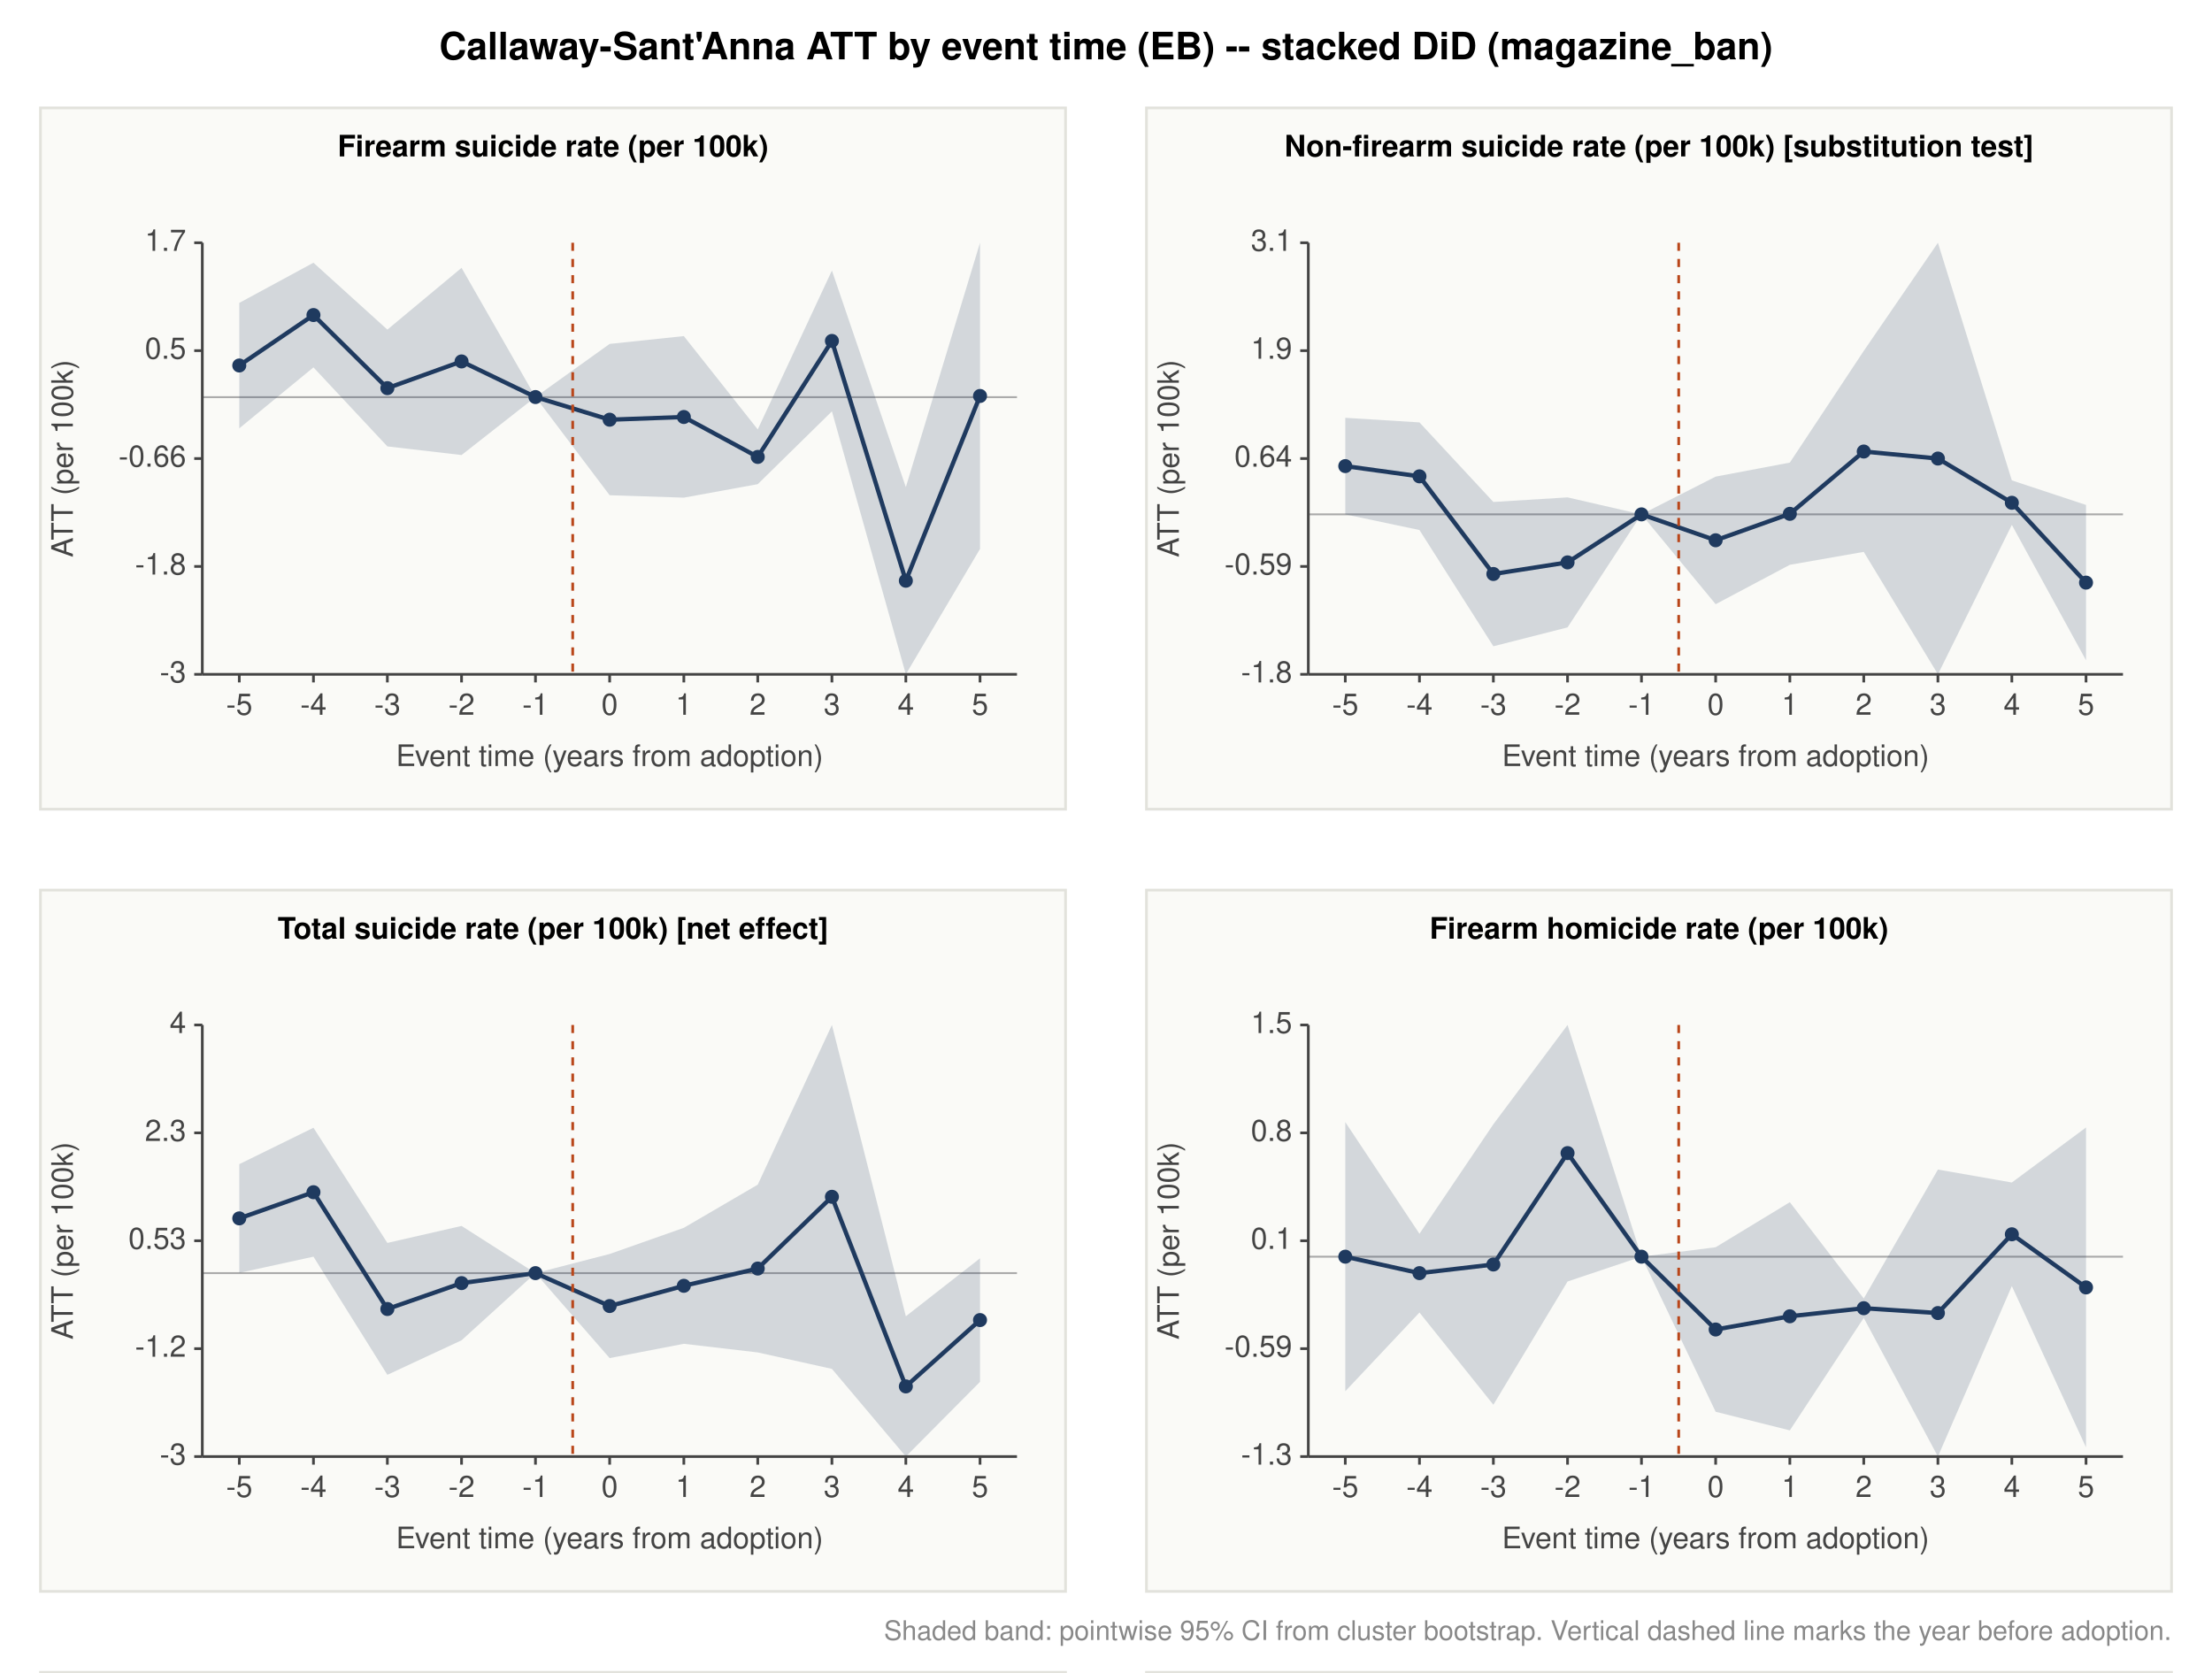
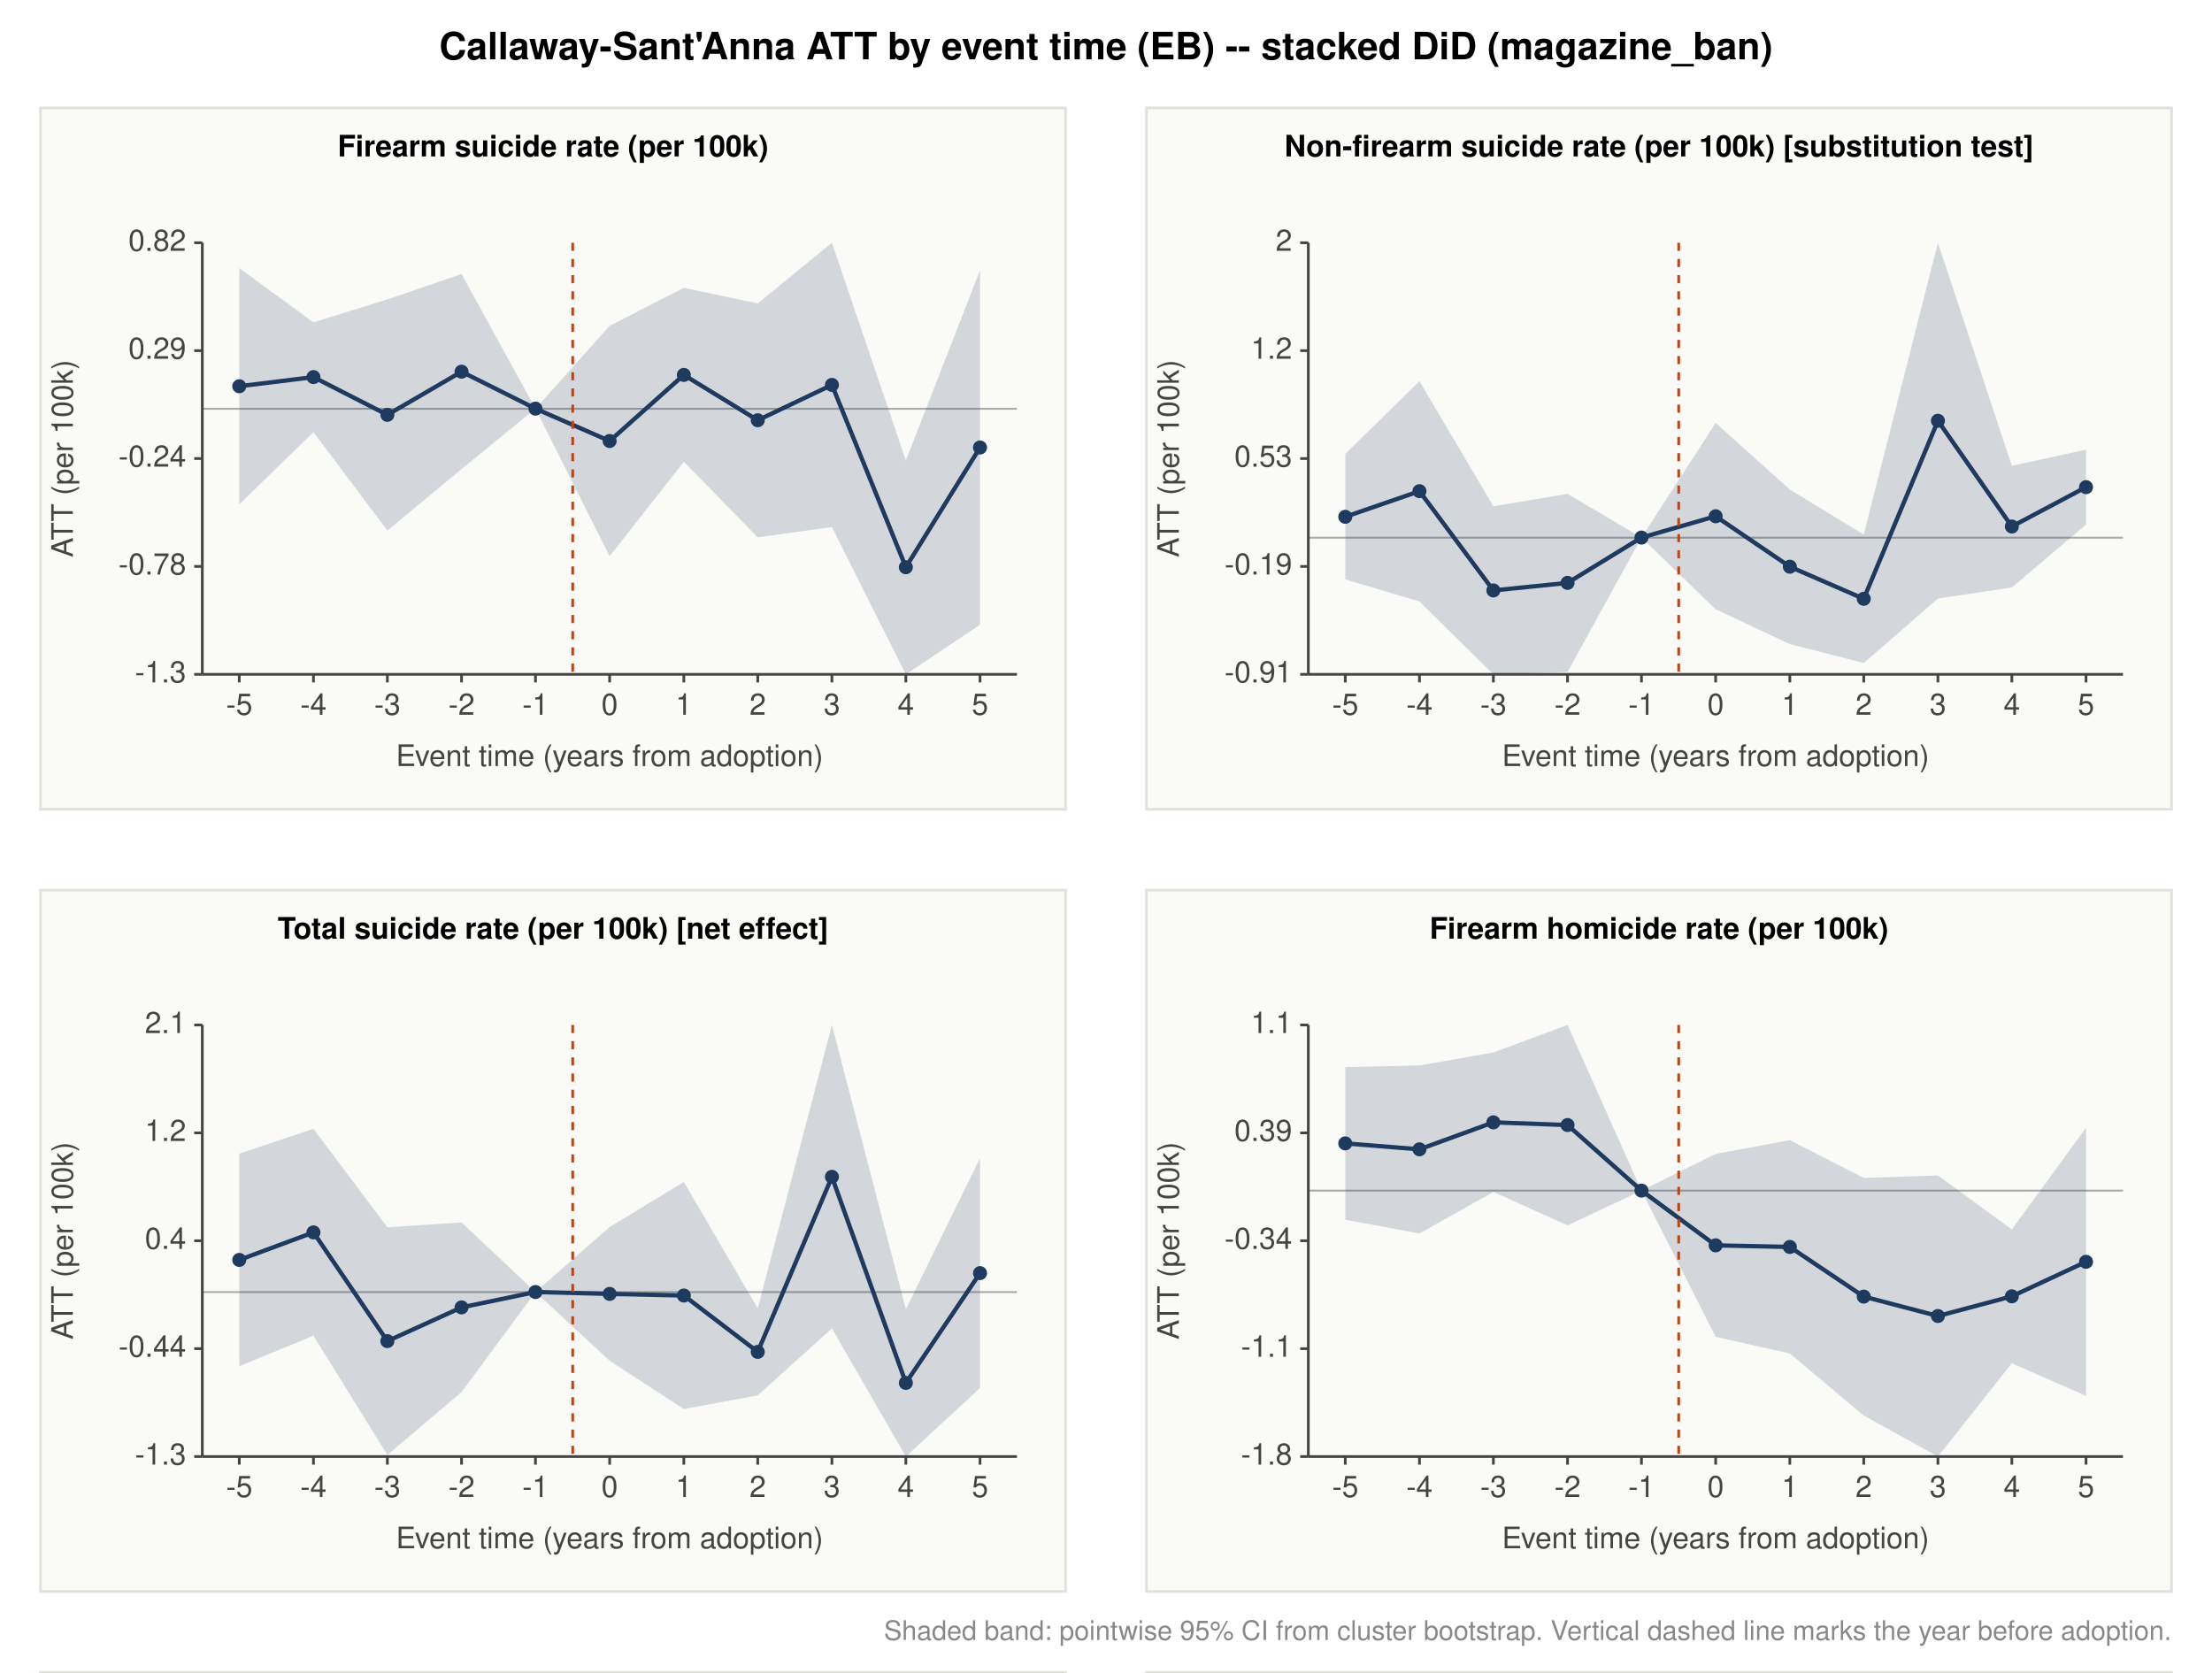
<svg xmlns="http://www.w3.org/2000/svg" viewBox="0 0 820 620" font-family="-apple-system, Segoe UI, Helvetica, Arial, sans-serif" font-size="11">
  <text x="410.0" y="22" text-anchor="middle" font-size="14" font-weight="600">Callaway-Sant'Anna ATT by event time (EB) -- stacked DiD (magazine_ban)</text>
  <rect x="15" y="40" width="380" height="260" fill="#fafaf7" stroke="#e2e2dc" />
  <text x="205.0" y="58" text-anchor="middle" font-weight="600">Firearm suicide rate (per 100k)</text>
-   <line x1="75" y1="147.247" x2="377" y2="147.247" stroke="#aaaaaa" stroke-width="0.7" />
-   <polygon points="88.7,112.3 116.2,97.4 143.6,122.2 171.1,99.3 198.5,147.2 226.0,127.5 253.5,124.6 280.9,159.2 308.4,100.3 335.8,180.6 363.3,90.0 363.3,203.5 335.8,250.0 308.4,152.5 280.9,179.5 253.5,184.5 226.0,183.6 198.5,147.2 171.1,168.7 143.6,165.5 116.2,136.2 88.7,158.8" fill="#1f3a5f" opacity="0.18" />
-   <polyline points="88.7,135.5 116.2,116.8 143.6,143.9 171.1,134.0 198.5,147.2 226.0,155.6 253.5,154.6 280.9,169.4 308.4,126.4 335.8,215.3 363.3,146.8" fill="none" stroke="#1f3a5f" stroke-width="1.6" />
-   <circle cx="88.7" cy="135.5" r="2.6" fill="#1f3a5f" />
-   <circle cx="116.2" cy="116.8" r="2.6" fill="#1f3a5f" />
-   <circle cx="143.6" cy="143.9" r="2.6" fill="#1f3a5f" />
-   <circle cx="171.1" cy="134.0" r="2.6" fill="#1f3a5f" />
-   <circle cx="198.5" cy="147.2" r="2.6" fill="#1f3a5f" />
-   <circle cx="226.0" cy="155.6" r="2.6" fill="#1f3a5f" />
-   <circle cx="253.5" cy="154.6" r="2.6" fill="#1f3a5f" />
-   <circle cx="280.9" cy="169.4" r="2.6" fill="#1f3a5f" />
-   <circle cx="308.4" cy="126.4" r="2.6" fill="#1f3a5f" />
-   <circle cx="335.8" cy="215.3" r="2.6" fill="#1f3a5f" />
-   <circle cx="363.3" cy="146.8" r="2.6" fill="#1f3a5f" />
+   <line x1="75" y1="151.547" x2="377" y2="151.547" stroke="#aaaaaa" stroke-width="0.7" />
+   <polygon points="88.7,99.4 116.2,119.5 143.6,111.0 171.1,101.6 198.5,151.5 226.0,120.8 253.5,106.7 280.9,112.5 308.4,90.0 335.8,170.7 363.3,100.2 363.3,231.6 335.8,250.0 308.4,195.4 280.9,199.2 253.5,171.2 226.0,206.2 198.5,151.5 171.1,173.9 143.6,196.7 116.2,160.2 88.7,187.0" fill="#1f3a5f" opacity="0.18" />
+   <polyline points="88.7,143.2 116.2,139.8 143.6,153.8 171.1,137.8 198.5,151.5 226.0,163.5 253.5,139.0 280.9,155.8 308.4,142.7 335.8,210.3 363.3,165.9" fill="none" stroke="#1f3a5f" stroke-width="1.6" />
+   <circle cx="88.7" cy="143.2" r="2.6" fill="#1f3a5f" />
+   <circle cx="116.2" cy="139.8" r="2.6" fill="#1f3a5f" />
+   <circle cx="143.6" cy="153.8" r="2.6" fill="#1f3a5f" />
+   <circle cx="171.1" cy="137.8" r="2.6" fill="#1f3a5f" />
+   <circle cx="198.5" cy="151.5" r="2.6" fill="#1f3a5f" />
+   <circle cx="226.0" cy="163.5" r="2.6" fill="#1f3a5f" />
+   <circle cx="253.5" cy="139.0" r="2.6" fill="#1f3a5f" />
+   <circle cx="280.9" cy="155.8" r="2.6" fill="#1f3a5f" />
+   <circle cx="308.4" cy="142.7" r="2.6" fill="#1f3a5f" />
+   <circle cx="335.8" cy="210.3" r="2.6" fill="#1f3a5f" />
+   <circle cx="363.3" cy="165.9" r="2.6" fill="#1f3a5f" />
  <line x1="212.3" y1="90" x2="212.3" y2="250" stroke="#b9461a" stroke-dasharray="3 3" />
  <line x1="75" y1="250" x2="377" y2="250" stroke="#444" />
  <line x1="75" y1="90" x2="75" y2="250" stroke="#444" />
  <line x1="88.7" y1="250" x2="88.7" y2="253" stroke="#444" />
  <text x="88.7" y="265" text-anchor="middle" fill="#444">-5</text>
  <line x1="116.2" y1="250" x2="116.2" y2="253" stroke="#444" />
  <text x="116.2" y="265" text-anchor="middle" fill="#444">-4</text>
  <line x1="143.6" y1="250" x2="143.6" y2="253" stroke="#444" />
  <text x="143.6" y="265" text-anchor="middle" fill="#444">-3</text>
  <line x1="171.1" y1="250" x2="171.1" y2="253" stroke="#444" />
  <text x="171.1" y="265" text-anchor="middle" fill="#444">-2</text>
  <line x1="198.5" y1="250" x2="198.5" y2="253" stroke="#444" />
  <text x="198.5" y="265" text-anchor="middle" fill="#444">-1</text>
  <line x1="226.0" y1="250" x2="226.0" y2="253" stroke="#444" />
  <text x="226.0" y="265" text-anchor="middle" fill="#444">0</text>
  <line x1="253.5" y1="250" x2="253.5" y2="253" stroke="#444" />
  <text x="253.5" y="265" text-anchor="middle" fill="#444">1</text>
  <line x1="280.9" y1="250" x2="280.9" y2="253" stroke="#444" />
  <text x="280.9" y="265" text-anchor="middle" fill="#444">2</text>
  <line x1="308.4" y1="250" x2="308.4" y2="253" stroke="#444" />
  <text x="308.4" y="265" text-anchor="middle" fill="#444">3</text>
  <line x1="335.8" y1="250" x2="335.8" y2="253" stroke="#444" />
  <text x="335.8" y="265" text-anchor="middle" fill="#444">4</text>
  <line x1="363.3" y1="250" x2="363.3" y2="253" stroke="#444" />
  <text x="363.3" y="265" text-anchor="middle" fill="#444">5</text>
  <line x1="72" y1="250.0" x2="75" y2="250.0" stroke="#444" />
-   <text x="69" y="253.0" text-anchor="end" fill="#444">-3</text>
+   <text x="69" y="253.0" text-anchor="end" fill="#444">-1.3</text>
  <line x1="72" y1="210.0" x2="75" y2="210.0" stroke="#444" />
-   <text x="69" y="213.0" text-anchor="end" fill="#444">-1.8</text>
+   <text x="69" y="213.0" text-anchor="end" fill="#444">-0.78</text>
  <line x1="72" y1="170.0" x2="75" y2="170.0" stroke="#444" />
-   <text x="69" y="173.0" text-anchor="end" fill="#444">-0.66</text>
+   <text x="69" y="173.0" text-anchor="end" fill="#444">-0.24</text>
  <line x1="72" y1="130.0" x2="75" y2="130.0" stroke="#444" />
-   <text x="69" y="133.0" text-anchor="end" fill="#444">0.5</text>
+   <text x="69" y="133.0" text-anchor="end" fill="#444">0.29</text>
  <line x1="72" y1="90.0" x2="75" y2="90.0" stroke="#444" />
-   <text x="69" y="93.0" text-anchor="end" fill="#444">1.7</text>
+   <text x="69" y="93.0" text-anchor="end" fill="#444">0.82</text>
  <text x="226.0" y="284" text-anchor="middle" fill="#444">Event time (years from adoption)</text>
  <text x="27" y="170.0" text-anchor="middle" fill="#444" transform="rotate(-90 27 170.0)">ATT (per 100k)</text>
  <rect x="425" y="40" width="380" height="260" fill="#fafaf7" stroke="#e2e2dc" />
  <text x="615.0" y="58" text-anchor="middle" font-weight="600">Non-firearm suicide rate (per 100k) [substitution test]</text>
-   <line x1="485" y1="190.689" x2="787" y2="190.689" stroke="#aaaaaa" stroke-width="0.7" />
-   <polygon points="498.7,154.9 526.2,156.6 553.6,186.1 581.1,184.4 608.5,190.7 636.0,176.7 663.5,171.5 690.9,130.1 718.4,90.0 745.8,178.1 773.3,187.2 773.3,244.8 745.8,194.6 718.4,250.0 690.9,204.6 663.5,209.4 636.0,224.0 608.5,190.7 581.1,232.6 553.6,239.6 526.2,196.5 498.7,190.7" fill="#1f3a5f" opacity="0.18" />
-   <polyline points="498.7,172.8 526.2,176.6 553.6,212.8 581.1,208.5 608.5,190.7 636.0,200.3 663.5,190.5 690.9,167.4 718.4,170.0 745.8,186.4 773.3,216.0" fill="none" stroke="#1f3a5f" stroke-width="1.6" />
-   <circle cx="498.7" cy="172.8" r="2.6" fill="#1f3a5f" />
-   <circle cx="526.2" cy="176.6" r="2.6" fill="#1f3a5f" />
-   <circle cx="553.6" cy="212.8" r="2.6" fill="#1f3a5f" />
-   <circle cx="581.1" cy="208.5" r="2.6" fill="#1f3a5f" />
-   <circle cx="608.5" cy="190.7" r="2.6" fill="#1f3a5f" />
-   <circle cx="636.0" cy="200.3" r="2.6" fill="#1f3a5f" />
-   <circle cx="663.5" cy="190.5" r="2.6" fill="#1f3a5f" />
-   <circle cx="690.9" cy="167.4" r="2.6" fill="#1f3a5f" />
-   <circle cx="718.4" cy="170.0" r="2.6" fill="#1f3a5f" />
-   <circle cx="745.8" cy="186.4" r="2.6" fill="#1f3a5f" />
-   <circle cx="773.3" cy="216.0" r="2.6" fill="#1f3a5f" />
+   <line x1="485" y1="199.349" x2="787" y2="199.349" stroke="#aaaaaa" stroke-width="0.7" />
+   <polygon points="498.7,168.3 526.2,141.3 553.6,187.7 581.1,183.1 608.5,199.3 636.0,156.8 663.5,181.5 690.9,198.2 718.4,90.0 745.8,172.7 773.3,166.7 773.3,194.5 745.8,217.8 718.4,221.9 690.9,245.8 663.5,238.8 636.0,225.9 608.5,199.3 581.1,249.1 553.6,250.0 526.2,223.0 498.7,214.8" fill="#1f3a5f" opacity="0.18" />
+   <polyline points="498.7,191.6 526.2,182.1 553.6,218.9 581.1,216.1 608.5,199.3 636.0,191.4 663.5,210.1 690.9,222.0 718.4,156.0 745.8,195.2 773.3,180.6" fill="none" stroke="#1f3a5f" stroke-width="1.6" />
+   <circle cx="498.7" cy="191.6" r="2.6" fill="#1f3a5f" />
+   <circle cx="526.2" cy="182.1" r="2.6" fill="#1f3a5f" />
+   <circle cx="553.6" cy="218.9" r="2.6" fill="#1f3a5f" />
+   <circle cx="581.1" cy="216.1" r="2.6" fill="#1f3a5f" />
+   <circle cx="608.5" cy="199.3" r="2.6" fill="#1f3a5f" />
+   <circle cx="636.0" cy="191.4" r="2.6" fill="#1f3a5f" />
+   <circle cx="663.5" cy="210.1" r="2.6" fill="#1f3a5f" />
+   <circle cx="690.9" cy="222.0" r="2.6" fill="#1f3a5f" />
+   <circle cx="718.4" cy="156.0" r="2.6" fill="#1f3a5f" />
+   <circle cx="745.8" cy="195.2" r="2.6" fill="#1f3a5f" />
+   <circle cx="773.3" cy="180.6" r="2.6" fill="#1f3a5f" />
  <line x1="622.3" y1="90" x2="622.3" y2="250" stroke="#b9461a" stroke-dasharray="3 3" />
  <line x1="485" y1="250" x2="787" y2="250" stroke="#444" />
  <line x1="485" y1="90" x2="485" y2="250" stroke="#444" />
  <line x1="498.7" y1="250" x2="498.7" y2="253" stroke="#444" />
  <text x="498.7" y="265" text-anchor="middle" fill="#444">-5</text>
  <line x1="526.2" y1="250" x2="526.2" y2="253" stroke="#444" />
  <text x="526.2" y="265" text-anchor="middle" fill="#444">-4</text>
  <line x1="553.6" y1="250" x2="553.6" y2="253" stroke="#444" />
  <text x="553.6" y="265" text-anchor="middle" fill="#444">-3</text>
  <line x1="581.1" y1="250" x2="581.1" y2="253" stroke="#444" />
  <text x="581.1" y="265" text-anchor="middle" fill="#444">-2</text>
  <line x1="608.5" y1="250" x2="608.5" y2="253" stroke="#444" />
  <text x="608.5" y="265" text-anchor="middle" fill="#444">-1</text>
  <line x1="636.0" y1="250" x2="636.0" y2="253" stroke="#444" />
  <text x="636.0" y="265" text-anchor="middle" fill="#444">0</text>
  <line x1="663.5" y1="250" x2="663.5" y2="253" stroke="#444" />
  <text x="663.5" y="265" text-anchor="middle" fill="#444">1</text>
  <line x1="690.9" y1="250" x2="690.9" y2="253" stroke="#444" />
  <text x="690.9" y="265" text-anchor="middle" fill="#444">2</text>
  <line x1="718.4" y1="250" x2="718.4" y2="253" stroke="#444" />
  <text x="718.4" y="265" text-anchor="middle" fill="#444">3</text>
  <line x1="745.8" y1="250" x2="745.8" y2="253" stroke="#444" />
  <text x="745.8" y="265" text-anchor="middle" fill="#444">4</text>
  <line x1="773.3" y1="250" x2="773.3" y2="253" stroke="#444" />
  <text x="773.3" y="265" text-anchor="middle" fill="#444">5</text>
  <line x1="482" y1="250.0" x2="485" y2="250.0" stroke="#444" />
-   <text x="479" y="253.0" text-anchor="end" fill="#444">-1.8</text>
+   <text x="479" y="253.0" text-anchor="end" fill="#444">-0.91</text>
  <line x1="482" y1="210.0" x2="485" y2="210.0" stroke="#444" />
-   <text x="479" y="213.0" text-anchor="end" fill="#444">-0.59</text>
+   <text x="479" y="213.0" text-anchor="end" fill="#444">-0.19</text>
  <line x1="482" y1="170.0" x2="485" y2="170.0" stroke="#444" />
-   <text x="479" y="173.0" text-anchor="end" fill="#444">0.64</text>
+   <text x="479" y="173.0" text-anchor="end" fill="#444">0.53</text>
  <line x1="482" y1="130.0" x2="485" y2="130.0" stroke="#444" />
-   <text x="479" y="133.0" text-anchor="end" fill="#444">1.9</text>
+   <text x="479" y="133.0" text-anchor="end" fill="#444">1.2</text>
  <line x1="482" y1="90.0" x2="485" y2="90.0" stroke="#444" />
-   <text x="479" y="93.0" text-anchor="end" fill="#444">3.1</text>
+   <text x="479" y="93.0" text-anchor="end" fill="#444">2</text>
  <text x="636.0" y="284" text-anchor="middle" fill="#444">Event time (years from adoption)</text>
  <text x="437" y="170.0" text-anchor="middle" fill="#444" transform="rotate(-90 437 170.0)">ATT (per 100k)</text>
  <rect x="15" y="330" width="380" height="260" fill="#fafaf7" stroke="#e2e2dc" />
  <text x="205.0" y="348" text-anchor="middle" font-weight="600">Total suicide rate (per 100k) [net effect]</text>
-   <line x1="75" y1="471.999" x2="377" y2="471.999" stroke="#aaaaaa" stroke-width="0.7" />
-   <polygon points="88.7,431.6 116.2,418.1 143.6,460.8 171.1,454.5 198.5,472.0 226.0,464.9 253.5,455.2 280.9,439.2 308.4,380.0 335.8,488.0 363.3,466.5 363.3,512.3 335.8,540.0 308.4,507.5 280.9,501.4 253.5,498.2 226.0,503.5 198.5,472.0 171.1,496.9 143.6,509.7 116.2,465.9 88.7,471.9" fill="#1f3a5f" opacity="0.18" />
-   <polyline points="88.7,451.7 116.2,442.0 143.6,485.3 171.1,475.7 198.5,472.0 226.0,484.2 253.5,476.7 280.9,470.3 308.4,443.7 335.8,514.0 363.3,489.4" fill="none" stroke="#1f3a5f" stroke-width="1.6" />
-   <circle cx="88.7" cy="451.7" r="2.6" fill="#1f3a5f" />
-   <circle cx="116.2" cy="442.0" r="2.6" fill="#1f3a5f" />
-   <circle cx="143.6" cy="485.3" r="2.6" fill="#1f3a5f" />
-   <circle cx="171.1" cy="475.7" r="2.6" fill="#1f3a5f" />
-   <circle cx="198.5" cy="472.0" r="2.6" fill="#1f3a5f" />
-   <circle cx="226.0" cy="484.2" r="2.6" fill="#1f3a5f" />
-   <circle cx="253.5" cy="476.7" r="2.6" fill="#1f3a5f" />
-   <circle cx="280.9" cy="470.3" r="2.6" fill="#1f3a5f" />
-   <circle cx="308.4" cy="443.7" r="2.6" fill="#1f3a5f" />
-   <circle cx="335.8" cy="514.0" r="2.6" fill="#1f3a5f" />
-   <circle cx="363.3" cy="489.4" r="2.6" fill="#1f3a5f" />
+   <line x1="75" y1="479.025" x2="377" y2="479.025" stroke="#aaaaaa" stroke-width="0.7" />
+   <polygon points="88.7,427.7 116.2,418.5 143.6,455.0 171.1,453.2 198.5,479.0 226.0,454.9 253.5,438.2 280.9,485.1 308.4,380.0 335.8,485.4 363.3,429.4 363.3,514.6 335.8,540.0 308.4,492.5 280.9,517.3 253.5,522.4 226.0,504.5 198.5,479.0 171.1,516.1 143.6,539.4 116.2,495.2 88.7,506.5" fill="#1f3a5f" opacity="0.18" />
+   <polyline points="88.7,467.1 116.2,456.9 143.6,497.2 171.1,484.7 198.5,479.0 226.0,479.7 253.5,480.3 280.9,501.2 308.4,436.3 335.8,512.7 363.3,472.0" fill="none" stroke="#1f3a5f" stroke-width="1.6" />
+   <circle cx="88.7" cy="467.1" r="2.6" fill="#1f3a5f" />
+   <circle cx="116.2" cy="456.9" r="2.6" fill="#1f3a5f" />
+   <circle cx="143.6" cy="497.2" r="2.6" fill="#1f3a5f" />
+   <circle cx="171.1" cy="484.7" r="2.6" fill="#1f3a5f" />
+   <circle cx="198.5" cy="479.0" r="2.6" fill="#1f3a5f" />
+   <circle cx="226.0" cy="479.7" r="2.6" fill="#1f3a5f" />
+   <circle cx="253.5" cy="480.3" r="2.6" fill="#1f3a5f" />
+   <circle cx="280.9" cy="501.2" r="2.6" fill="#1f3a5f" />
+   <circle cx="308.4" cy="436.3" r="2.6" fill="#1f3a5f" />
+   <circle cx="335.8" cy="512.7" r="2.6" fill="#1f3a5f" />
+   <circle cx="363.3" cy="472.0" r="2.6" fill="#1f3a5f" />
  <line x1="212.3" y1="380" x2="212.3" y2="540" stroke="#b9461a" stroke-dasharray="3 3" />
  <line x1="75" y1="540" x2="377" y2="540" stroke="#444" />
  <line x1="75" y1="380" x2="75" y2="540" stroke="#444" />
  <line x1="88.7" y1="540" x2="88.7" y2="543" stroke="#444" />
  <text x="88.7" y="555" text-anchor="middle" fill="#444">-5</text>
  <line x1="116.2" y1="540" x2="116.2" y2="543" stroke="#444" />
  <text x="116.2" y="555" text-anchor="middle" fill="#444">-4</text>
  <line x1="143.6" y1="540" x2="143.6" y2="543" stroke="#444" />
  <text x="143.6" y="555" text-anchor="middle" fill="#444">-3</text>
  <line x1="171.1" y1="540" x2="171.1" y2="543" stroke="#444" />
  <text x="171.1" y="555" text-anchor="middle" fill="#444">-2</text>
  <line x1="198.5" y1="540" x2="198.5" y2="543" stroke="#444" />
  <text x="198.5" y="555" text-anchor="middle" fill="#444">-1</text>
  <line x1="226.0" y1="540" x2="226.0" y2="543" stroke="#444" />
  <text x="226.0" y="555" text-anchor="middle" fill="#444">0</text>
  <line x1="253.5" y1="540" x2="253.5" y2="543" stroke="#444" />
  <text x="253.5" y="555" text-anchor="middle" fill="#444">1</text>
  <line x1="280.9" y1="540" x2="280.9" y2="543" stroke="#444" />
  <text x="280.9" y="555" text-anchor="middle" fill="#444">2</text>
  <line x1="308.4" y1="540" x2="308.4" y2="543" stroke="#444" />
  <text x="308.4" y="555" text-anchor="middle" fill="#444">3</text>
  <line x1="335.8" y1="540" x2="335.8" y2="543" stroke="#444" />
  <text x="335.8" y="555" text-anchor="middle" fill="#444">4</text>
  <line x1="363.3" y1="540" x2="363.3" y2="543" stroke="#444" />
  <text x="363.3" y="555" text-anchor="middle" fill="#444">5</text>
  <line x1="72" y1="540.0" x2="75" y2="540.0" stroke="#444" />
-   <text x="69" y="543.0" text-anchor="end" fill="#444">-3</text>
+   <text x="69" y="543.0" text-anchor="end" fill="#444">-1.3</text>
  <line x1="72" y1="500.0" x2="75" y2="500.0" stroke="#444" />
-   <text x="69" y="503.0" text-anchor="end" fill="#444">-1.2</text>
+   <text x="69" y="503.0" text-anchor="end" fill="#444">-0.44</text>
  <line x1="72" y1="460.0" x2="75" y2="460.0" stroke="#444" />
-   <text x="69" y="463.0" text-anchor="end" fill="#444">0.53</text>
+   <text x="69" y="463.0" text-anchor="end" fill="#444">0.4</text>
  <line x1="72" y1="420.0" x2="75" y2="420.0" stroke="#444" />
-   <text x="69" y="423.0" text-anchor="end" fill="#444">2.3</text>
+   <text x="69" y="423.0" text-anchor="end" fill="#444">1.2</text>
  <line x1="72" y1="380.0" x2="75" y2="380.0" stroke="#444" />
-   <text x="69" y="383.0" text-anchor="end" fill="#444">4</text>
+   <text x="69" y="383.0" text-anchor="end" fill="#444">2.1</text>
  <text x="226.0" y="574" text-anchor="middle" fill="#444">Event time (years from adoption)</text>
  <text x="27" y="460.0" text-anchor="middle" fill="#444" transform="rotate(-90 27 460.0)">ATT (per 100k)</text>
  <rect x="425" y="330" width="380" height="260" fill="#fafaf7" stroke="#e2e2dc" />
  <text x="615.0" y="348" text-anchor="middle" font-weight="600">Firearm homicide rate (per 100k)</text>
-   <line x1="485" y1="465.902" x2="787" y2="465.902" stroke="#aaaaaa" stroke-width="0.7" />
-   <polygon points="498.7,416.0 526.2,457.4 553.6,416.8 581.1,380.0 608.5,465.9 636.0,462.4 663.5,445.7 690.9,481.4 718.4,433.6 745.8,438.4 773.3,418.0 773.3,536.6 745.8,476.8 718.4,540.0 690.9,488.6 663.5,530.3 636.0,523.4 608.5,465.9 581.1,475.1 553.6,520.8 526.2,486.6 498.7,515.8" fill="#1f3a5f" opacity="0.18" />
-   <polyline points="498.7,465.9 526.2,472.0 553.6,468.8 581.1,427.5 608.5,465.9 636.0,492.9 663.5,488.0 690.9,485.0 718.4,486.8 745.8,457.6 773.3,477.3" fill="none" stroke="#1f3a5f" stroke-width="1.6" />
-   <circle cx="498.7" cy="465.9" r="2.6" fill="#1f3a5f" />
-   <circle cx="526.2" cy="472.0" r="2.6" fill="#1f3a5f" />
-   <circle cx="553.6" cy="468.8" r="2.6" fill="#1f3a5f" />
-   <circle cx="581.1" cy="427.5" r="2.6" fill="#1f3a5f" />
-   <circle cx="608.5" cy="465.9" r="2.6" fill="#1f3a5f" />
-   <circle cx="636.0" cy="492.9" r="2.6" fill="#1f3a5f" />
-   <circle cx="663.5" cy="488.0" r="2.6" fill="#1f3a5f" />
-   <circle cx="690.9" cy="485.0" r="2.6" fill="#1f3a5f" />
-   <circle cx="718.4" cy="486.8" r="2.6" fill="#1f3a5f" />
-   <circle cx="745.8" cy="457.6" r="2.6" fill="#1f3a5f" />
-   <circle cx="773.3" cy="477.3" r="2.6" fill="#1f3a5f" />
+   <line x1="485" y1="441.41" x2="787" y2="441.41" stroke="#aaaaaa" stroke-width="0.7" />
+   <polygon points="498.7,395.6 526.2,395.0 553.6,390.2 581.1,380.0 608.5,441.4 636.0,427.8 663.5,422.7 690.9,436.7 718.4,435.8 745.8,455.8 773.3,418.1 773.3,517.5 745.8,505.4 718.4,540.0 690.9,524.8 663.5,501.8 636.0,495.6 608.5,441.4 581.1,454.3 553.6,441.9 526.2,457.3 498.7,452.2" fill="#1f3a5f" opacity="0.18" />
+   <polyline points="498.7,423.9 526.2,426.1 553.6,416.1 581.1,417.1 608.5,441.4 636.0,461.7 663.5,462.3 690.9,480.7 718.4,487.9 745.8,480.6 773.3,467.8" fill="none" stroke="#1f3a5f" stroke-width="1.6" />
+   <circle cx="498.7" cy="423.9" r="2.6" fill="#1f3a5f" />
+   <circle cx="526.2" cy="426.1" r="2.6" fill="#1f3a5f" />
+   <circle cx="553.6" cy="416.1" r="2.6" fill="#1f3a5f" />
+   <circle cx="581.1" cy="417.1" r="2.6" fill="#1f3a5f" />
+   <circle cx="608.5" cy="441.4" r="2.6" fill="#1f3a5f" />
+   <circle cx="636.0" cy="461.7" r="2.6" fill="#1f3a5f" />
+   <circle cx="663.5" cy="462.3" r="2.6" fill="#1f3a5f" />
+   <circle cx="690.9" cy="480.7" r="2.6" fill="#1f3a5f" />
+   <circle cx="718.4" cy="487.9" r="2.6" fill="#1f3a5f" />
+   <circle cx="745.8" cy="480.6" r="2.6" fill="#1f3a5f" />
+   <circle cx="773.3" cy="467.8" r="2.6" fill="#1f3a5f" />
  <line x1="622.3" y1="380" x2="622.3" y2="540" stroke="#b9461a" stroke-dasharray="3 3" />
  <line x1="485" y1="540" x2="787" y2="540" stroke="#444" />
  <line x1="485" y1="380" x2="485" y2="540" stroke="#444" />
  <line x1="498.7" y1="540" x2="498.7" y2="543" stroke="#444" />
  <text x="498.7" y="555" text-anchor="middle" fill="#444">-5</text>
  <line x1="526.2" y1="540" x2="526.2" y2="543" stroke="#444" />
  <text x="526.2" y="555" text-anchor="middle" fill="#444">-4</text>
  <line x1="553.6" y1="540" x2="553.6" y2="543" stroke="#444" />
  <text x="553.6" y="555" text-anchor="middle" fill="#444">-3</text>
  <line x1="581.1" y1="540" x2="581.1" y2="543" stroke="#444" />
  <text x="581.1" y="555" text-anchor="middle" fill="#444">-2</text>
  <line x1="608.5" y1="540" x2="608.5" y2="543" stroke="#444" />
  <text x="608.5" y="555" text-anchor="middle" fill="#444">-1</text>
  <line x1="636.0" y1="540" x2="636.0" y2="543" stroke="#444" />
  <text x="636.0" y="555" text-anchor="middle" fill="#444">0</text>
  <line x1="663.5" y1="540" x2="663.5" y2="543" stroke="#444" />
  <text x="663.5" y="555" text-anchor="middle" fill="#444">1</text>
  <line x1="690.9" y1="540" x2="690.9" y2="543" stroke="#444" />
  <text x="690.9" y="555" text-anchor="middle" fill="#444">2</text>
  <line x1="718.4" y1="540" x2="718.4" y2="543" stroke="#444" />
  <text x="718.4" y="555" text-anchor="middle" fill="#444">3</text>
  <line x1="745.8" y1="540" x2="745.8" y2="543" stroke="#444" />
  <text x="745.8" y="555" text-anchor="middle" fill="#444">4</text>
  <line x1="773.3" y1="540" x2="773.3" y2="543" stroke="#444" />
  <text x="773.3" y="555" text-anchor="middle" fill="#444">5</text>
  <line x1="482" y1="540.0" x2="485" y2="540.0" stroke="#444" />
-   <text x="479" y="543.0" text-anchor="end" fill="#444">-1.3</text>
+   <text x="479" y="543.0" text-anchor="end" fill="#444">-1.8</text>
  <line x1="482" y1="500.0" x2="485" y2="500.0" stroke="#444" />
-   <text x="479" y="503.0" text-anchor="end" fill="#444">-0.59</text>
+   <text x="479" y="503.0" text-anchor="end" fill="#444">-1.1</text>
  <line x1="482" y1="460.0" x2="485" y2="460.0" stroke="#444" />
-   <text x="479" y="463.0" text-anchor="end" fill="#444">0.1</text>
+   <text x="479" y="463.0" text-anchor="end" fill="#444">-0.34</text>
  <line x1="482" y1="420.0" x2="485" y2="420.0" stroke="#444" />
-   <text x="479" y="423.0" text-anchor="end" fill="#444">0.8</text>
+   <text x="479" y="423.0" text-anchor="end" fill="#444">0.39</text>
  <line x1="482" y1="380.0" x2="485" y2="380.0" stroke="#444" />
-   <text x="479" y="383.0" text-anchor="end" fill="#444">1.5</text>
+   <text x="479" y="383.0" text-anchor="end" fill="#444">1.1</text>
  <text x="636.0" y="574" text-anchor="middle" fill="#444">Event time (years from adoption)</text>
  <text x="437" y="460.0" text-anchor="middle" fill="#444" transform="rotate(-90 437 460.0)">ATT (per 100k)</text>
  <rect x="15" y="620" width="380" height="260" fill="#fafaf7" stroke="#e2e2dc" />
  <text x="205.0" y="638" text-anchor="middle" font-weight="600">Total homicide rate (per 100k)</text>
-   <line x1="75" y1="753.224" x2="377" y2="753.224" stroke="#aaaaaa" stroke-width="0.7" />
-   <polygon points="88.7,724.3 116.2,727.0 143.6,688.6 171.1,712.5 198.5,753.2 226.0,751.1 253.5,743.7 280.9,748.2 308.4,738.2 335.8,670.0 363.3,722.9 363.3,778.5 335.8,718.4 308.4,797.4 280.9,775.1 253.5,817.6 226.0,830.0 198.5,753.2 171.1,786.7 143.6,786.4 116.2,763.6 88.7,790.1" fill="#1f3a5f" opacity="0.18" />
-   <polyline points="88.7,757.2 116.2,745.3 143.6,737.5 171.1,749.6 198.5,753.2 226.0,790.5 253.5,780.7 280.9,761.7 308.4,767.8 335.8,694.2 363.3,750.7" fill="none" stroke="#1f3a5f" stroke-width="1.6" />
-   <circle cx="88.7" cy="757.2" r="2.6" fill="#1f3a5f" />
-   <circle cx="116.2" cy="745.3" r="2.6" fill="#1f3a5f" />
-   <circle cx="143.6" cy="737.5" r="2.6" fill="#1f3a5f" />
-   <circle cx="171.1" cy="749.6" r="2.6" fill="#1f3a5f" />
-   <circle cx="198.5" cy="753.2" r="2.6" fill="#1f3a5f" />
-   <circle cx="226.0" cy="790.5" r="2.6" fill="#1f3a5f" />
-   <circle cx="253.5" cy="780.7" r="2.6" fill="#1f3a5f" />
-   <circle cx="280.9" cy="761.7" r="2.6" fill="#1f3a5f" />
-   <circle cx="308.4" cy="767.8" r="2.6" fill="#1f3a5f" />
-   <circle cx="335.8" cy="694.2" r="2.6" fill="#1f3a5f" />
-   <circle cx="363.3" cy="750.7" r="2.6" fill="#1f3a5f" />
+   <line x1="75" y1="716.388" x2="377" y2="716.388" stroke="#aaaaaa" stroke-width="0.7" />
+   <polygon points="88.7,686.6 116.2,696.3 143.6,670.0 171.1,670.9 198.5,716.4 226.0,702.5 253.5,693.6 280.9,710.8 308.4,745.8 335.8,692.1 363.3,695.7 363.3,763.8 335.8,755.2 308.4,830.0 280.9,763.4 253.5,765.7 226.0,786.8 198.5,716.4 171.1,717.7 143.6,730.4 116.2,726.5 88.7,722.1" fill="#1f3a5f" opacity="0.18" />
+   <polyline points="88.7,704.3 116.2,711.4 143.6,700.2 171.1,694.3 198.5,716.4 226.0,744.6 253.5,729.6 280.9,737.1 308.4,787.9 335.8,723.7 363.3,729.8" fill="none" stroke="#1f3a5f" stroke-width="1.6" />
+   <circle cx="88.7" cy="704.3" r="2.6" fill="#1f3a5f" />
+   <circle cx="116.2" cy="711.4" r="2.6" fill="#1f3a5f" />
+   <circle cx="143.6" cy="700.2" r="2.6" fill="#1f3a5f" />
+   <circle cx="171.1" cy="694.3" r="2.6" fill="#1f3a5f" />
+   <circle cx="198.5" cy="716.4" r="2.6" fill="#1f3a5f" />
+   <circle cx="226.0" cy="744.6" r="2.6" fill="#1f3a5f" />
+   <circle cx="253.5" cy="729.6" r="2.6" fill="#1f3a5f" />
+   <circle cx="280.9" cy="737.1" r="2.6" fill="#1f3a5f" />
+   <circle cx="308.4" cy="787.9" r="2.6" fill="#1f3a5f" />
+   <circle cx="335.8" cy="723.7" r="2.6" fill="#1f3a5f" />
+   <circle cx="363.3" cy="729.8" r="2.6" fill="#1f3a5f" />
  <line x1="212.3" y1="670" x2="212.3" y2="830" stroke="#b9461a" stroke-dasharray="3 3" />
  <line x1="75" y1="830" x2="377" y2="830" stroke="#444" />
  <line x1="75" y1="670" x2="75" y2="830" stroke="#444" />
  <line x1="88.7" y1="830" x2="88.7" y2="833" stroke="#444" />
  <text x="88.7" y="845" text-anchor="middle" fill="#444">-5</text>
  <line x1="116.2" y1="830" x2="116.2" y2="833" stroke="#444" />
  <text x="116.2" y="845" text-anchor="middle" fill="#444">-4</text>
  <line x1="143.6" y1="830" x2="143.6" y2="833" stroke="#444" />
  <text x="143.6" y="845" text-anchor="middle" fill="#444">-3</text>
  <line x1="171.1" y1="830" x2="171.1" y2="833" stroke="#444" />
  <text x="171.1" y="845" text-anchor="middle" fill="#444">-2</text>
  <line x1="198.5" y1="830" x2="198.5" y2="833" stroke="#444" />
  <text x="198.5" y="845" text-anchor="middle" fill="#444">-1</text>
  <line x1="226.0" y1="830" x2="226.0" y2="833" stroke="#444" />
  <text x="226.0" y="845" text-anchor="middle" fill="#444">0</text>
  <line x1="253.5" y1="830" x2="253.5" y2="833" stroke="#444" />
  <text x="253.5" y="845" text-anchor="middle" fill="#444">1</text>
  <line x1="280.9" y1="830" x2="280.9" y2="833" stroke="#444" />
  <text x="280.9" y="845" text-anchor="middle" fill="#444">2</text>
  <line x1="308.4" y1="830" x2="308.4" y2="833" stroke="#444" />
  <text x="308.4" y="845" text-anchor="middle" fill="#444">3</text>
  <line x1="335.8" y1="830" x2="335.8" y2="833" stroke="#444" />
  <text x="335.8" y="845" text-anchor="middle" fill="#444">4</text>
  <line x1="363.3" y1="830" x2="363.3" y2="833" stroke="#444" />
  <text x="363.3" y="845" text-anchor="middle" fill="#444">5</text>
  <line x1="72" y1="830.0" x2="75" y2="830.0" stroke="#444" />
-   <text x="69" y="833.0" text-anchor="end" fill="#444">-1.7</text>
+   <text x="69" y="833.0" text-anchor="end" fill="#444">-2.1</text>
  <line x1="72" y1="790.0" x2="75" y2="790.0" stroke="#444" />
-   <text x="69" y="793.0" text-anchor="end" fill="#444">-0.8</text>
+   <text x="69" y="793.0" text-anchor="end" fill="#444">-1.4</text>
  <line x1="72" y1="750.0" x2="75" y2="750.0" stroke="#444" />
-   <text x="69" y="753.0" text-anchor="end" fill="#444">0.071</text>
+   <text x="69" y="753.0" text-anchor="end" fill="#444">-0.62</text>
  <line x1="72" y1="710.0" x2="75" y2="710.0" stroke="#444" />
-   <text x="69" y="713.0" text-anchor="end" fill="#444">0.95</text>
+   <text x="69" y="713.0" text-anchor="end" fill="#444">0.12</text>
  <line x1="72" y1="670.0" x2="75" y2="670.0" stroke="#444" />
-   <text x="69" y="673.0" text-anchor="end" fill="#444">1.8</text>
+   <text x="69" y="673.0" text-anchor="end" fill="#444">0.85</text>
  <text x="226.0" y="864" text-anchor="middle" fill="#444">Event time (years from adoption)</text>
  <text x="27" y="750.0" text-anchor="middle" fill="#444" transform="rotate(-90 27 750.0)">ATT (per 100k)</text>
  <rect x="425" y="620" width="380" height="260" fill="#fafaf7" stroke="#e2e2dc" />
  <text x="615.0" y="638" text-anchor="middle" font-weight="600">Motor vehicle theft rate (per 100k) [placebo]</text>
-   <line x1="485" y1="762.255" x2="787" y2="762.255" stroke="#aaaaaa" stroke-width="0.7" />
-   <polygon points="498.7,713.0 526.2,725.8 553.6,721.6 581.1,738.4 608.5,762.3 636.0,698.2 663.5,670.0 690.9,767.9 718.4,728.8 745.8,690.9 773.3,688.1 773.3,786.0 745.8,781.7 718.4,812.0 690.9,808.8 663.5,817.0 636.0,822.1 608.5,762.3 581.1,799.8 553.6,799.3 526.2,827.0 498.7,830.0" fill="#1f3a5f" opacity="0.18" />
-   <polyline points="498.7,771.5 526.2,776.4 553.6,760.4 581.1,769.1 608.5,762.3 636.0,760.1 663.5,743.5 690.9,788.4 718.4,770.4 745.8,736.3 773.3,737.0" fill="none" stroke="#1f3a5f" stroke-width="1.6" />
-   <circle cx="498.7" cy="771.5" r="2.6" fill="#1f3a5f" />
-   <circle cx="526.2" cy="776.4" r="2.6" fill="#1f3a5f" />
-   <circle cx="553.6" cy="760.4" r="2.6" fill="#1f3a5f" />
-   <circle cx="581.1" cy="769.1" r="2.6" fill="#1f3a5f" />
-   <circle cx="608.5" cy="762.3" r="2.6" fill="#1f3a5f" />
-   <circle cx="636.0" cy="760.1" r="2.6" fill="#1f3a5f" />
-   <circle cx="663.5" cy="743.5" r="2.6" fill="#1f3a5f" />
-   <circle cx="690.9" cy="788.4" r="2.6" fill="#1f3a5f" />
-   <circle cx="718.4" cy="770.4" r="2.6" fill="#1f3a5f" />
-   <circle cx="745.8" cy="736.3" r="2.6" fill="#1f3a5f" />
-   <circle cx="773.3" cy="737.0" r="2.6" fill="#1f3a5f" />
+   <line x1="485" y1="769.395" x2="787" y2="769.395" stroke="#aaaaaa" stroke-width="0.7" />
+   <polygon points="498.7,762.3 526.2,761.0 553.6,760.8 581.1,770.4 608.5,769.4 636.0,677.3 663.5,670.0 690.9,746.8 718.4,713.6 745.8,686.5 773.3,690.5 773.3,797.2 745.8,788.4 718.4,788.7 690.9,792.0 663.5,803.0 636.0,787.9 608.5,769.4 581.1,829.4 553.6,830.0 526.2,818.4 498.7,823.3" fill="#1f3a5f" opacity="0.18" />
+   <polyline points="498.7,792.8 526.2,789.7 553.6,795.4 581.1,799.9 608.5,769.4 636.0,732.6 663.5,736.5 690.9,769.4 718.4,751.2 745.8,737.4 773.3,743.8" fill="none" stroke="#1f3a5f" stroke-width="1.6" />
+   <circle cx="498.7" cy="792.8" r="2.6" fill="#1f3a5f" />
+   <circle cx="526.2" cy="789.7" r="2.6" fill="#1f3a5f" />
+   <circle cx="553.6" cy="795.4" r="2.6" fill="#1f3a5f" />
+   <circle cx="581.1" cy="799.9" r="2.6" fill="#1f3a5f" />
+   <circle cx="608.5" cy="769.4" r="2.6" fill="#1f3a5f" />
+   <circle cx="636.0" cy="732.6" r="2.6" fill="#1f3a5f" />
+   <circle cx="663.5" cy="736.5" r="2.6" fill="#1f3a5f" />
+   <circle cx="690.9" cy="769.4" r="2.6" fill="#1f3a5f" />
+   <circle cx="718.4" cy="751.2" r="2.6" fill="#1f3a5f" />
+   <circle cx="745.8" cy="737.4" r="2.6" fill="#1f3a5f" />
+   <circle cx="773.3" cy="743.8" r="2.6" fill="#1f3a5f" />
  <line x1="622.3" y1="670" x2="622.3" y2="830" stroke="#b9461a" stroke-dasharray="3 3" />
  <line x1="485" y1="830" x2="787" y2="830" stroke="#444" />
  <line x1="485" y1="670" x2="485" y2="830" stroke="#444" />
  <line x1="498.7" y1="830" x2="498.7" y2="833" stroke="#444" />
  <text x="498.7" y="845" text-anchor="middle" fill="#444">-5</text>
  <line x1="526.2" y1="830" x2="526.2" y2="833" stroke="#444" />
  <text x="526.2" y="845" text-anchor="middle" fill="#444">-4</text>
  <line x1="553.6" y1="830" x2="553.6" y2="833" stroke="#444" />
  <text x="553.6" y="845" text-anchor="middle" fill="#444">-3</text>
  <line x1="581.1" y1="830" x2="581.1" y2="833" stroke="#444" />
  <text x="581.1" y="845" text-anchor="middle" fill="#444">-2</text>
  <line x1="608.5" y1="830" x2="608.5" y2="833" stroke="#444" />
  <text x="608.5" y="845" text-anchor="middle" fill="#444">-1</text>
  <line x1="636.0" y1="830" x2="636.0" y2="833" stroke="#444" />
  <text x="636.0" y="845" text-anchor="middle" fill="#444">0</text>
  <line x1="663.5" y1="830" x2="663.5" y2="833" stroke="#444" />
  <text x="663.5" y="845" text-anchor="middle" fill="#444">1</text>
  <line x1="690.9" y1="830" x2="690.9" y2="833" stroke="#444" />
  <text x="690.9" y="845" text-anchor="middle" fill="#444">2</text>
  <line x1="718.4" y1="830" x2="718.4" y2="833" stroke="#444" />
  <text x="718.4" y="845" text-anchor="middle" fill="#444">3</text>
  <line x1="745.8" y1="830" x2="745.8" y2="833" stroke="#444" />
  <text x="745.8" y="845" text-anchor="middle" fill="#444">4</text>
  <line x1="773.3" y1="830" x2="773.3" y2="833" stroke="#444" />
  <text x="773.3" y="845" text-anchor="middle" fill="#444">5</text>
  <line x1="482" y1="830.0" x2="485" y2="830.0" stroke="#444" />
-   <text x="479" y="833.0" text-anchor="end" fill="#444">-83</text>
+   <text x="479" y="833.0" text-anchor="end" fill="#444">-64</text>
  <line x1="482" y1="790.0" x2="485" y2="790.0" stroke="#444" />
-   <text x="479" y="793.0" text-anchor="end" fill="#444">-34</text>
+   <text x="479" y="793.0" text-anchor="end" fill="#444">-22</text>
  <line x1="482" y1="750.0" x2="485" y2="750.0" stroke="#444" />
-   <text x="479" y="753.0" text-anchor="end" fill="#444">15</text>
+   <text x="479" y="753.0" text-anchor="end" fill="#444">21</text>
  <line x1="482" y1="710.0" x2="485" y2="710.0" stroke="#444" />
-   <text x="479" y="713.0" text-anchor="end" fill="#444">64</text>
+   <text x="479" y="713.0" text-anchor="end" fill="#444">63</text>
  <line x1="482" y1="670.0" x2="485" y2="670.0" stroke="#444" />
  <text x="479" y="673.0" text-anchor="end" fill="#444">1.1e+02</text>
  <text x="636.0" y="864" text-anchor="middle" fill="#444">Event time (years from adoption)</text>
  <text x="437" y="750.0" text-anchor="middle" fill="#444" transform="rotate(-90 437 750.0)">ATT (per 100k)</text>
  <text x="805" y="608" text-anchor="end" fill="#888" font-size="10">Shaded band: pointwise 95% CI from cluster bootstrap. Vertical dashed line marks the year before adoption.</text>
</svg>
